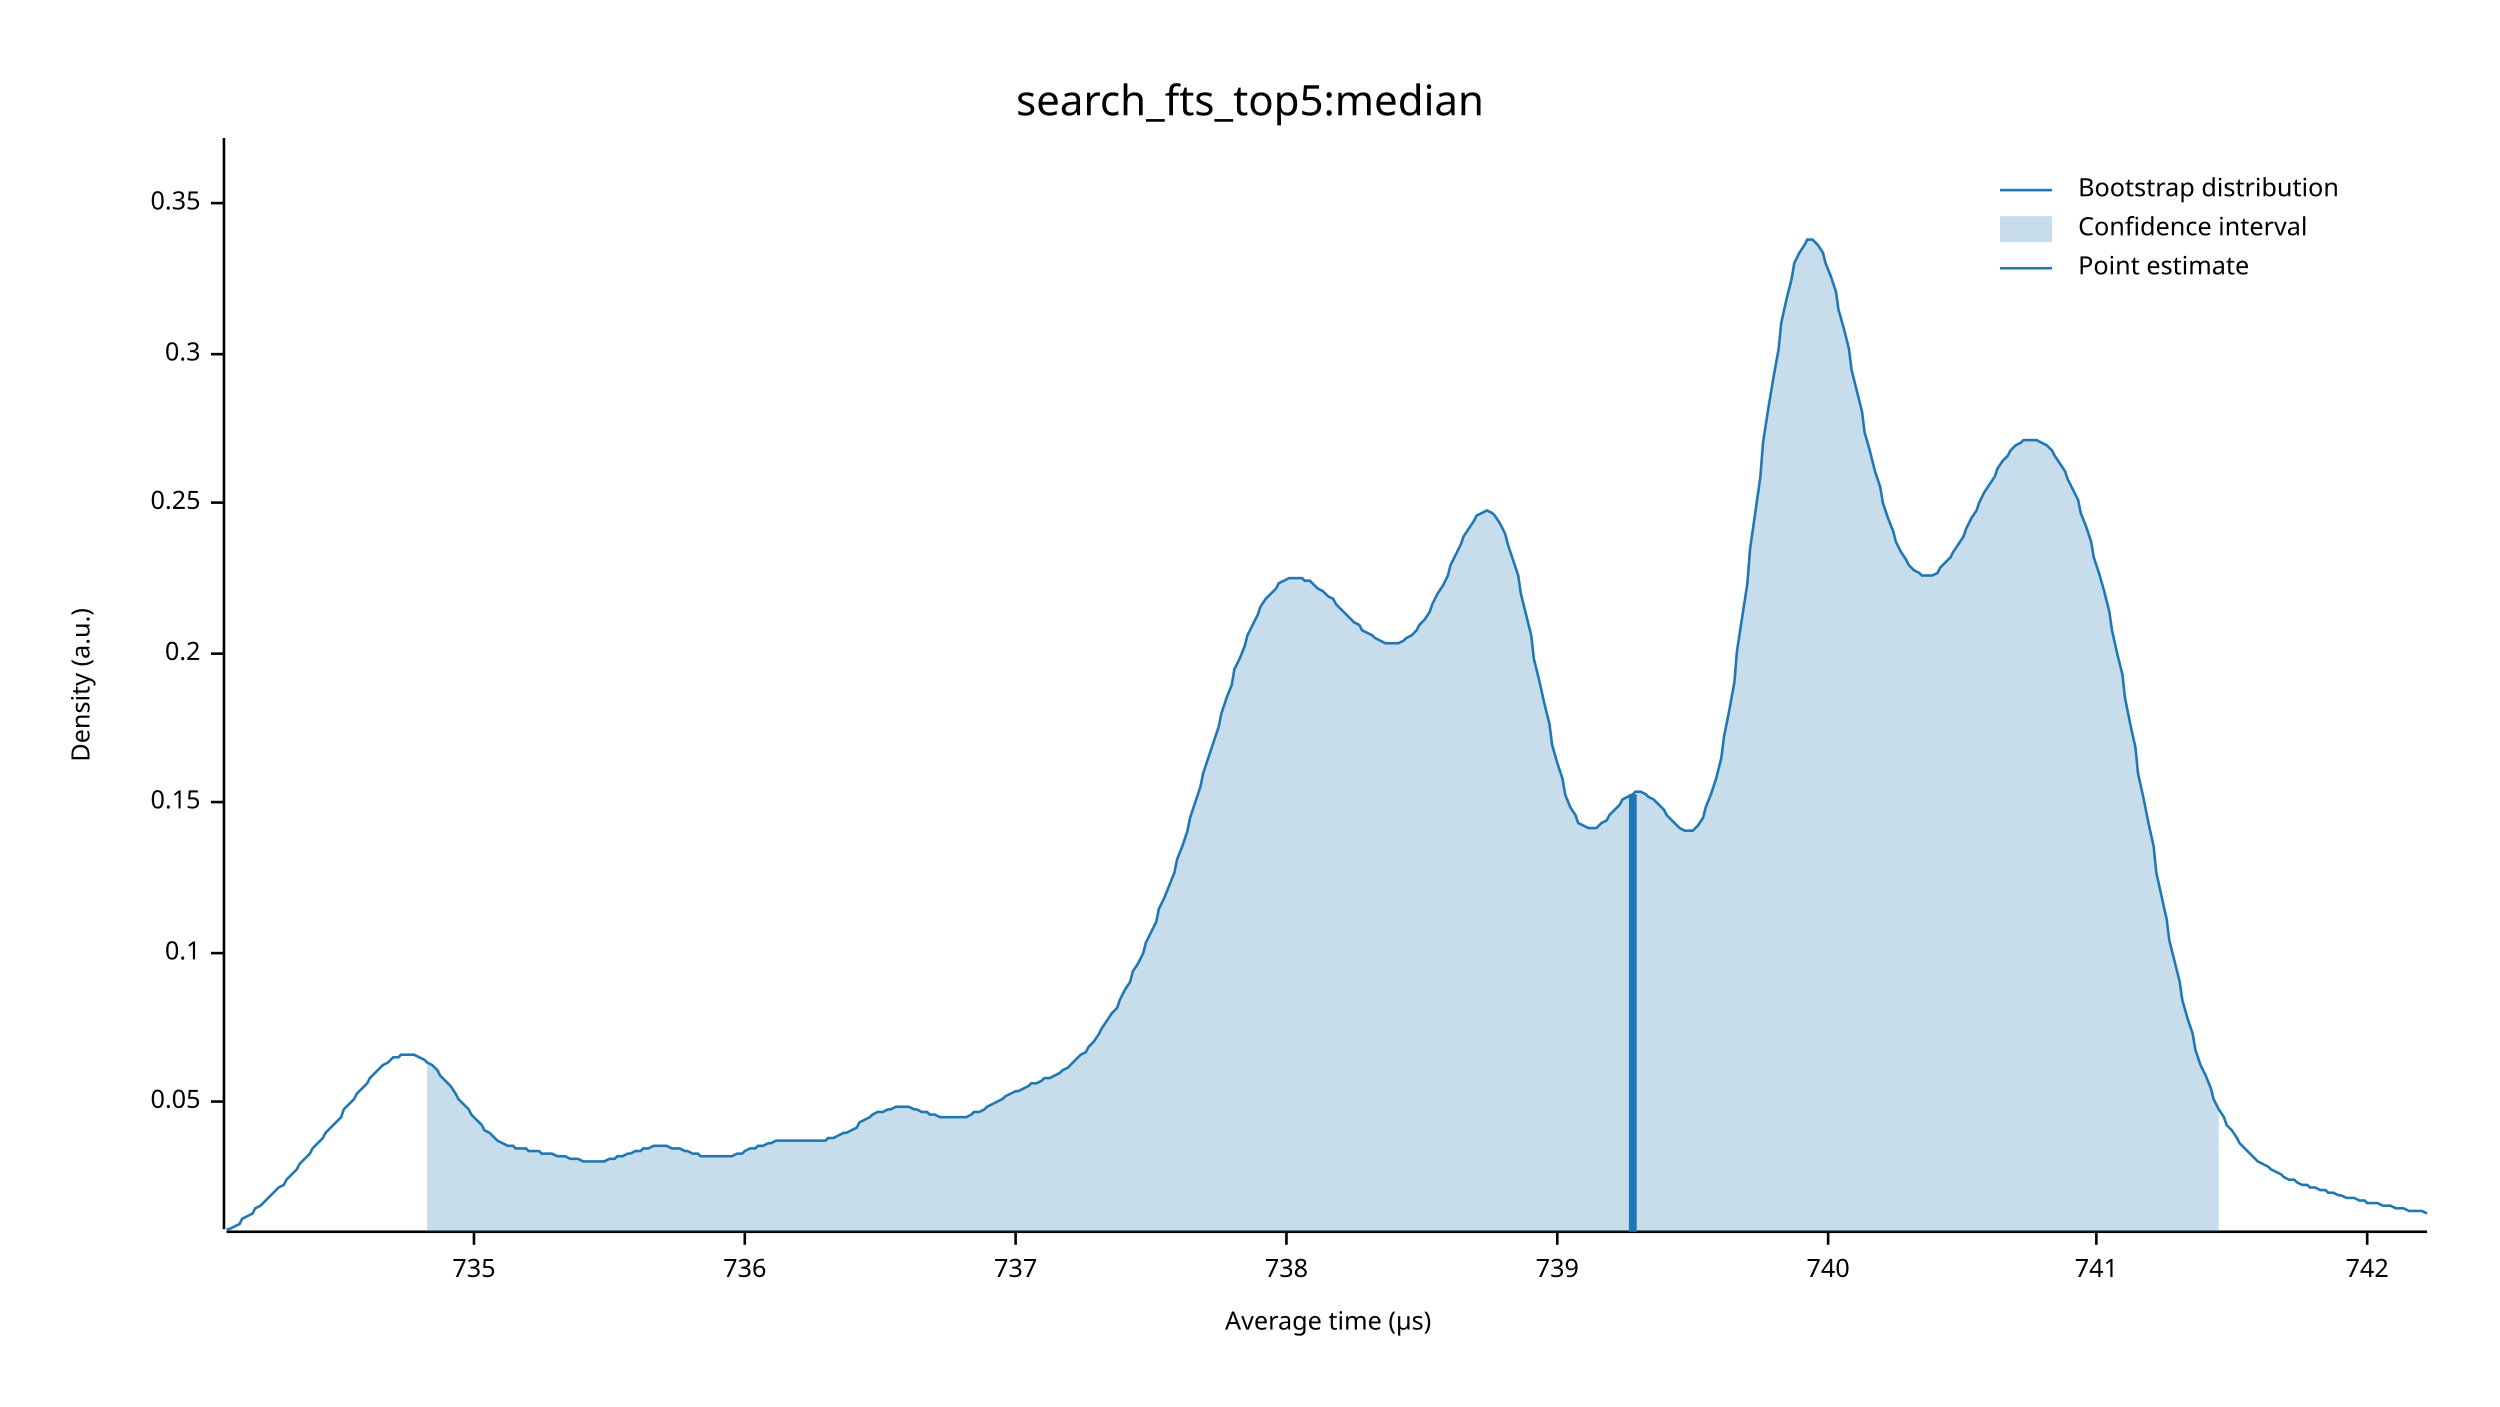
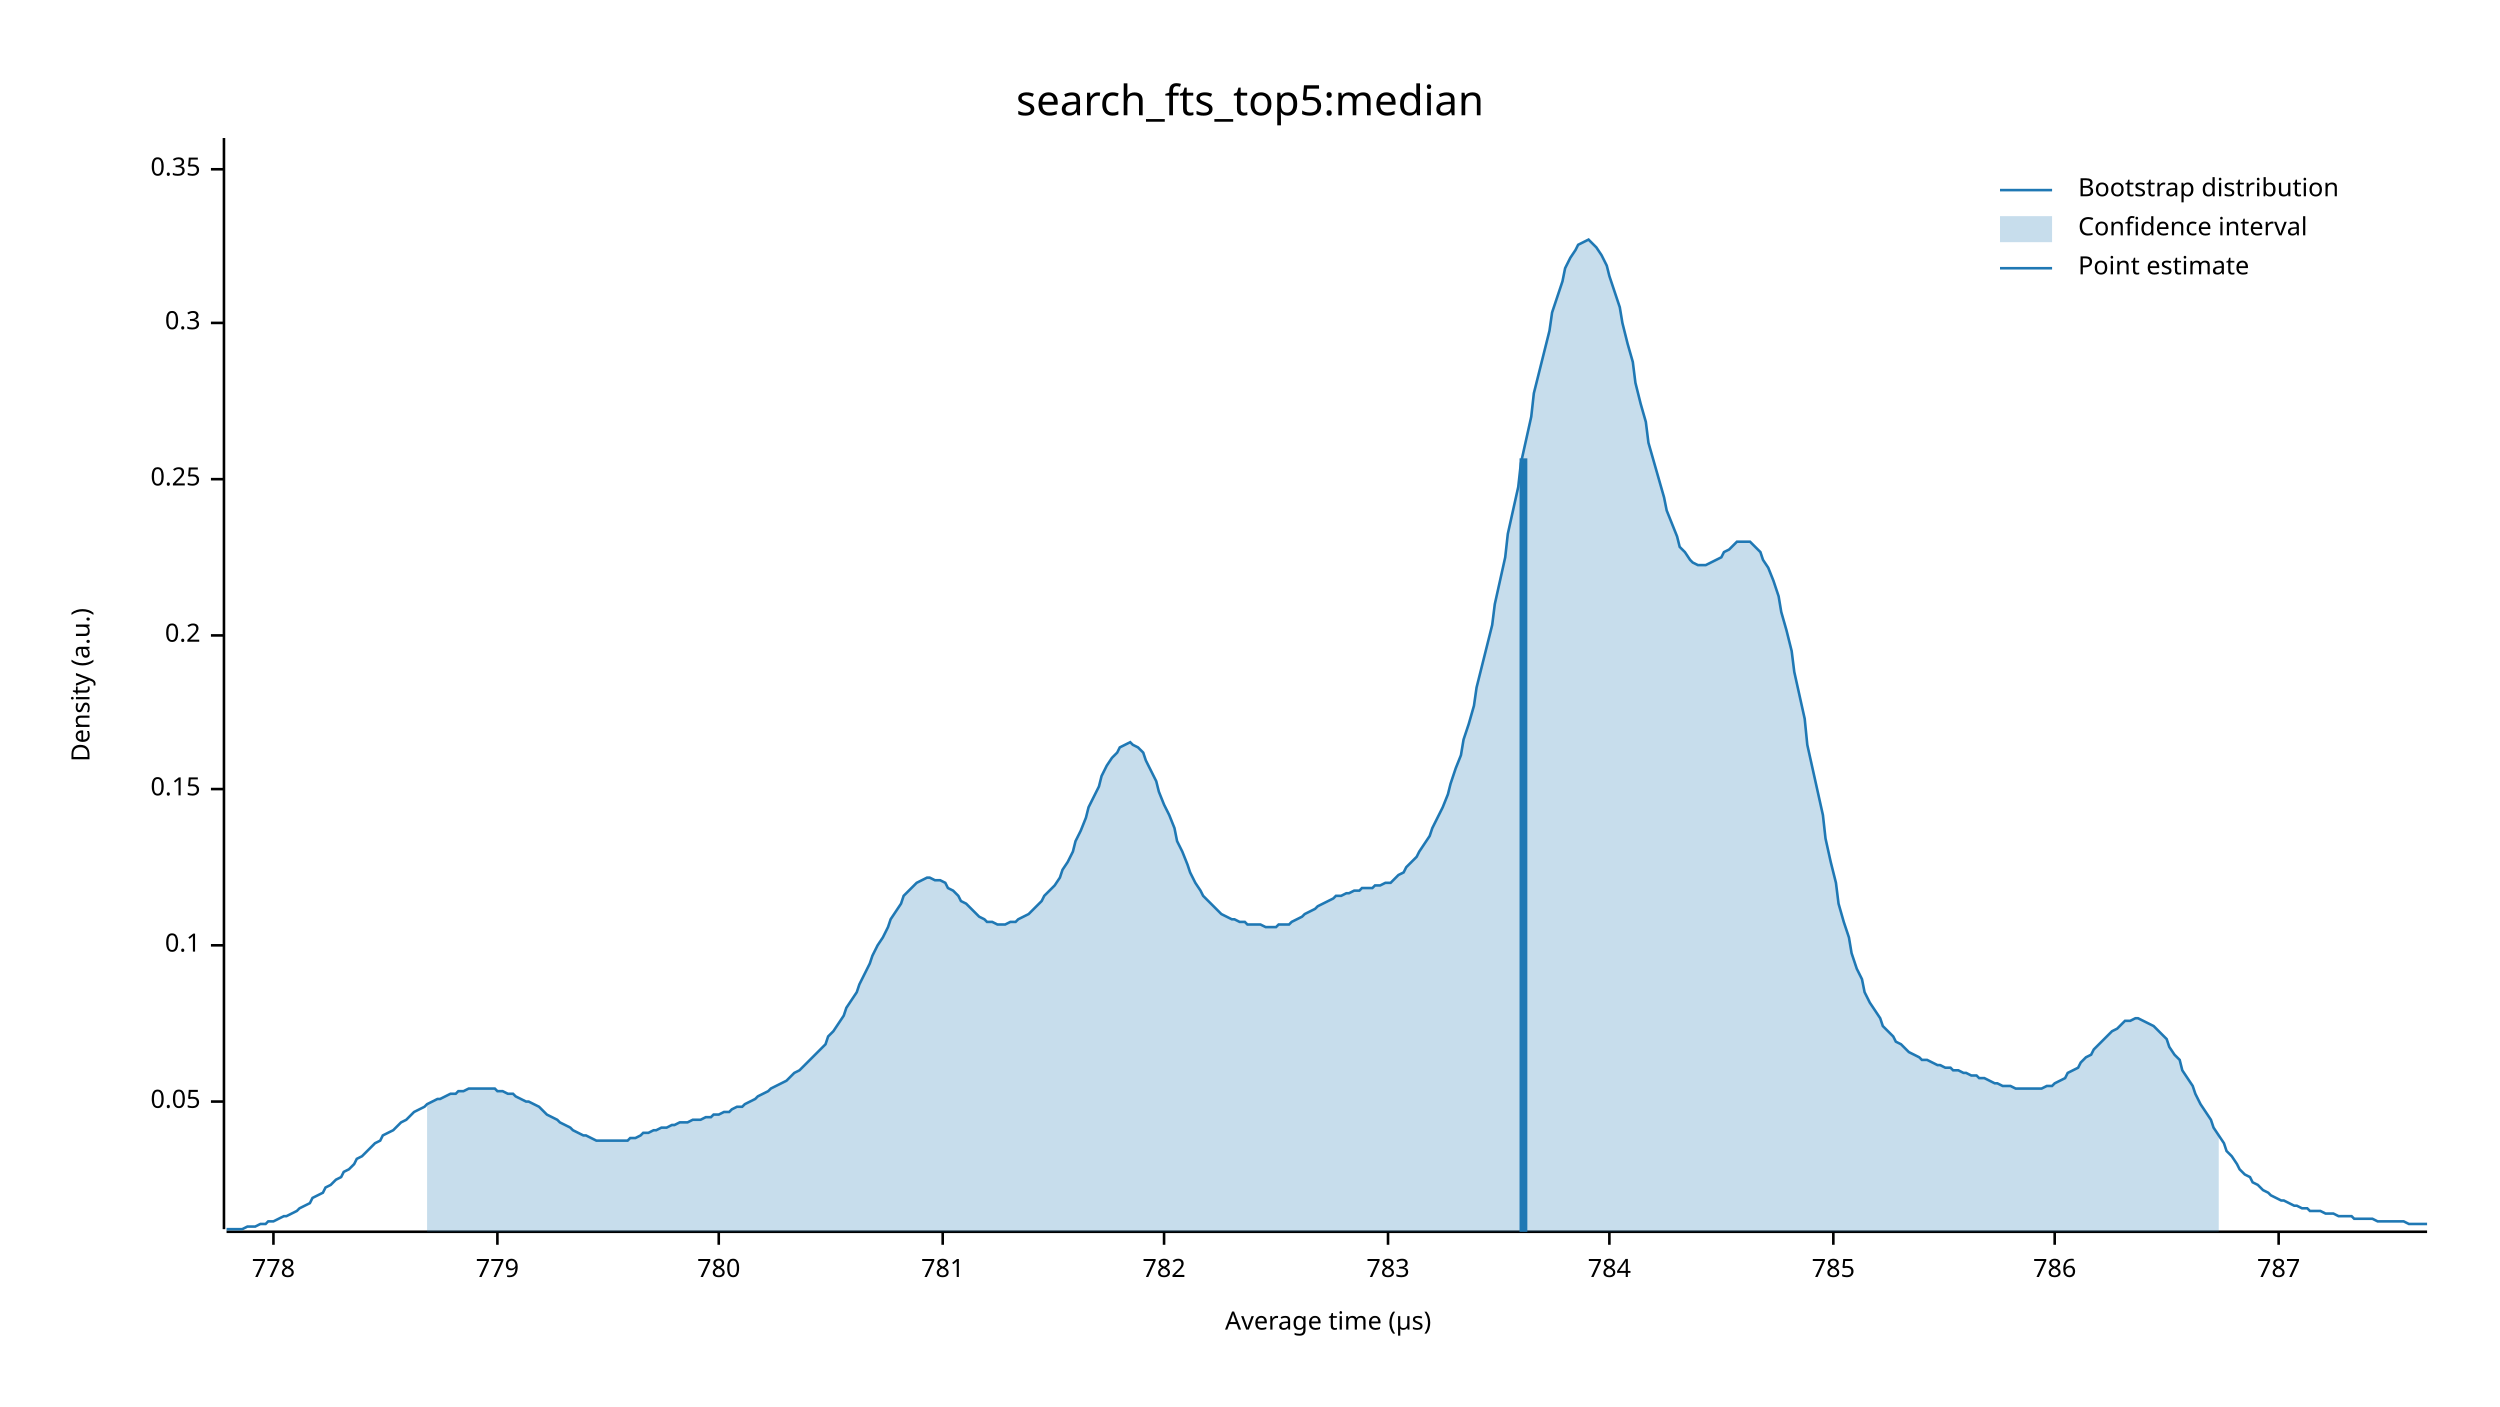
<svg xmlns="http://www.w3.org/2000/svg" width="960" height="540" viewBox="0 0 960 540">
  <text x="480" y="32" dy="0.76em" text-anchor="middle" font-family="sans-serif" font-size="16.129" opacity="1" fill="#000000">
search_fts_top5:median
</text>
  <text x="27" y="263" dy="0.76em" text-anchor="middle" font-family="sans-serif" font-size="9.677" opacity="1" fill="#000000" transform="rotate(270, 27, 263)">
Density (a.u.)
</text>
  <text x="510" y="513" dy="-0.5ex" text-anchor="middle" font-family="sans-serif" font-size="9.677" opacity="1" fill="#000000">
Average time (µs)
</text>
  <polyline fill="none" opacity="1" stroke="#000000" stroke-width="1" points="86,53 86,472 " />
  <text x="77" y="423" dy="0.5ex" text-anchor="end" font-family="sans-serif" font-size="9.677" opacity="1" fill="#000000">
0.05
</text>
  <polyline fill="none" opacity="1" stroke="#000000" stroke-width="1" points="81,423 86,423 " />
-   <text x="77" y="366" dy="0.5ex" text-anchor="end" font-family="sans-serif" font-size="9.677" opacity="1" fill="#000000">
+   <text x="77" y="363" dy="0.5ex" text-anchor="end" font-family="sans-serif" font-size="9.677" opacity="1" fill="#000000">
0.1
</text>
-   <polyline fill="none" opacity="1" stroke="#000000" stroke-width="1" points="81,366 86,366 " />
-   <text x="77" y="308" dy="0.5ex" text-anchor="end" font-family="sans-serif" font-size="9.677" opacity="1" fill="#000000">
+   <polyline fill="none" opacity="1" stroke="#000000" stroke-width="1" points="81,363 86,363 " />
+   <text x="77" y="303" dy="0.5ex" text-anchor="end" font-family="sans-serif" font-size="9.677" opacity="1" fill="#000000">
0.15
</text>
-   <polyline fill="none" opacity="1" stroke="#000000" stroke-width="1" points="81,308 86,308 " />
-   <text x="77" y="251" dy="0.5ex" text-anchor="end" font-family="sans-serif" font-size="9.677" opacity="1" fill="#000000">
+   <polyline fill="none" opacity="1" stroke="#000000" stroke-width="1" points="81,303 86,303 " />
+   <text x="77" y="244" dy="0.5ex" text-anchor="end" font-family="sans-serif" font-size="9.677" opacity="1" fill="#000000">
0.2
</text>
-   <polyline fill="none" opacity="1" stroke="#000000" stroke-width="1" points="81,251 86,251 " />
-   <text x="77" y="193" dy="0.5ex" text-anchor="end" font-family="sans-serif" font-size="9.677" opacity="1" fill="#000000">
+   <polyline fill="none" opacity="1" stroke="#000000" stroke-width="1" points="81,244 86,244 " />
+   <text x="77" y="184" dy="0.5ex" text-anchor="end" font-family="sans-serif" font-size="9.677" opacity="1" fill="#000000">
0.25
</text>
-   <polyline fill="none" opacity="1" stroke="#000000" stroke-width="1" points="81,193 86,193 " />
-   <text x="77" y="136" dy="0.5ex" text-anchor="end" font-family="sans-serif" font-size="9.677" opacity="1" fill="#000000">
+   <polyline fill="none" opacity="1" stroke="#000000" stroke-width="1" points="81,184 86,184 " />
+   <text x="77" y="124" dy="0.5ex" text-anchor="end" font-family="sans-serif" font-size="9.677" opacity="1" fill="#000000">
0.3
</text>
-   <polyline fill="none" opacity="1" stroke="#000000" stroke-width="1" points="81,136 86,136 " />
-   <text x="77" y="78" dy="0.5ex" text-anchor="end" font-family="sans-serif" font-size="9.677" opacity="1" fill="#000000">
+   <polyline fill="none" opacity="1" stroke="#000000" stroke-width="1" points="81,124 86,124 " />
+   <text x="77" y="65" dy="0.5ex" text-anchor="end" font-family="sans-serif" font-size="9.677" opacity="1" fill="#000000">
0.35
</text>
-   <polyline fill="none" opacity="1" stroke="#000000" stroke-width="1" points="81,78 86,78 " />
+   <polyline fill="none" opacity="1" stroke="#000000" stroke-width="1" points="81,65 86,65 " />
  <polyline fill="none" opacity="1" stroke="#000000" stroke-width="1" points="87,473 932,473 " />
-   <text x="182" y="483" dy="0.76em" text-anchor="middle" font-family="sans-serif" font-size="9.677" opacity="1" fill="#000000">
- 735
+   <text x="105" y="483" dy="0.76em" text-anchor="middle" font-family="sans-serif" font-size="9.677" opacity="1" fill="#000000">
+ 778
</text>
-   <polyline fill="none" opacity="1" stroke="#000000" stroke-width="1" points="182,473 182,478 " />
-   <text x="286" y="483" dy="0.76em" text-anchor="middle" font-family="sans-serif" font-size="9.677" opacity="1" fill="#000000">
- 736
+   <polyline fill="none" opacity="1" stroke="#000000" stroke-width="1" points="105,473 105,478 " />
+   <text x="191" y="483" dy="0.76em" text-anchor="middle" font-family="sans-serif" font-size="9.677" opacity="1" fill="#000000">
+ 779
</text>
-   <polyline fill="none" opacity="1" stroke="#000000" stroke-width="1" points="286,473 286,478 " />
-   <text x="390" y="483" dy="0.76em" text-anchor="middle" font-family="sans-serif" font-size="9.677" opacity="1" fill="#000000">
- 737
+   <polyline fill="none" opacity="1" stroke="#000000" stroke-width="1" points="191,473 191,478 " />
+   <text x="276" y="483" dy="0.76em" text-anchor="middle" font-family="sans-serif" font-size="9.677" opacity="1" fill="#000000">
+ 780
</text>
-   <polyline fill="none" opacity="1" stroke="#000000" stroke-width="1" points="390,473 390,478 " />
-   <text x="494" y="483" dy="0.76em" text-anchor="middle" font-family="sans-serif" font-size="9.677" opacity="1" fill="#000000">
- 738
+   <polyline fill="none" opacity="1" stroke="#000000" stroke-width="1" points="276,473 276,478 " />
+   <text x="362" y="483" dy="0.76em" text-anchor="middle" font-family="sans-serif" font-size="9.677" opacity="1" fill="#000000">
+ 781
</text>
-   <polyline fill="none" opacity="1" stroke="#000000" stroke-width="1" points="494,473 494,478 " />
-   <text x="598" y="483" dy="0.76em" text-anchor="middle" font-family="sans-serif" font-size="9.677" opacity="1" fill="#000000">
- 739
+   <polyline fill="none" opacity="1" stroke="#000000" stroke-width="1" points="362,473 362,478 " />
+   <text x="447" y="483" dy="0.76em" text-anchor="middle" font-family="sans-serif" font-size="9.677" opacity="1" fill="#000000">
+ 782
</text>
-   <polyline fill="none" opacity="1" stroke="#000000" stroke-width="1" points="598,473 598,478 " />
-   <text x="702" y="483" dy="0.76em" text-anchor="middle" font-family="sans-serif" font-size="9.677" opacity="1" fill="#000000">
- 740
+   <polyline fill="none" opacity="1" stroke="#000000" stroke-width="1" points="447,473 447,478 " />
+   <text x="533" y="483" dy="0.76em" text-anchor="middle" font-family="sans-serif" font-size="9.677" opacity="1" fill="#000000">
+ 783
</text>
-   <polyline fill="none" opacity="1" stroke="#000000" stroke-width="1" points="702,473 702,478 " />
-   <text x="805" y="483" dy="0.76em" text-anchor="middle" font-family="sans-serif" font-size="9.677" opacity="1" fill="#000000">
- 741
+   <polyline fill="none" opacity="1" stroke="#000000" stroke-width="1" points="533,473 533,478 " />
+   <text x="618" y="483" dy="0.76em" text-anchor="middle" font-family="sans-serif" font-size="9.677" opacity="1" fill="#000000">
+ 784
</text>
-   <polyline fill="none" opacity="1" stroke="#000000" stroke-width="1" points="805,473 805,478 " />
-   <text x="909" y="483" dy="0.76em" text-anchor="middle" font-family="sans-serif" font-size="9.677" opacity="1" fill="#000000">
- 742
+   <polyline fill="none" opacity="1" stroke="#000000" stroke-width="1" points="618,473 618,478 " />
+   <text x="704" y="483" dy="0.76em" text-anchor="middle" font-family="sans-serif" font-size="9.677" opacity="1" fill="#000000">
+ 785
</text>
-   <polyline fill="none" opacity="1" stroke="#000000" stroke-width="1" points="909,473 909,478 " />
-   <polyline fill="none" opacity="1" stroke="#1F78B4" stroke-width="1" points="87,472 88,472 90,471 92,470 93,468 95,467 97,466 98,464 100,463 102,461 103,460 105,458 107,456 109,455 110,453 112,451 114,449 115,447 117,445 119,443 120,441 122,439 124,437 125,435 127,433 129,431 131,429 132,426 134,424 136,422 137,420 139,418 141,416 142,414 144,412 146,410 147,409 149,408 151,406 153,406 154,405 156,405 158,405 159,405 161,406 163,407 164,408 166,409 168,411 169,413 171,415 173,417 175,420 176,422 178,424 180,426 181,428 183,430 185,432 186,434 188,435 190,437 191,438 193,439 195,440 197,440 198,441 200,441 202,441 203,442 205,442 207,442 208,443 210,443 212,443 214,444 215,444 217,444 219,445 220,445 222,445 224,446 225,446 227,446 229,446 230,446 232,446 234,445 236,445 237,444 239,444 241,443 242,443 244,442 246,442 247,441 249,441 251,440 252,440 254,440 256,440 258,441 259,441 261,441 263,442 264,442 266,443 268,443 269,444 271,444 273,444 274,444 276,444 278,444 280,444 281,444 283,443 285,443 286,442 288,441 290,441 291,440 293,440 295,439 296,439 298,438 300,438 302,438 303,438 305,438 307,438 308,438 310,438 312,438 313,438 315,438 317,438 318,437 320,437 322,436 324,435 325,435 327,434 329,433 330,431 332,430 334,429 335,428 337,427 339,427 341,426 342,426 344,425 346,425 347,425 349,425 351,426 352,426 354,427 356,427 357,428 359,428 361,429 363,429 364,429 366,429 368,429 369,429 371,429 373,428 374,427 376,427 378,426 379,425 381,424 383,423 385,422 386,421 388,420 390,419 391,419 393,418 395,417 396,416 398,416 400,415 401,414 403,414 405,413 407,412 408,411 410,410 412,408 413,407 415,405 417,404 418,402 420,400 422,397 423,395 425,392 427,389 429,387 430,384 432,380 434,377 435,373 437,370 439,366 440,362 442,358 444,354 445,349 447,345 449,340 451,335 452,330 454,325 456,319 457,314 459,308 461,302 462,297 464,291 466,285 468,279 469,274 471,268 473,263 474,257 476,253 478,248 479,244 481,240 483,236 484,233 486,230 488,228 490,226 491,224 493,223 495,222 496,222 498,222 500,222 501,223 503,223 505,225 506,226 508,227 510,229 512,230 513,232 515,234 517,236 518,237 520,239 522,240 523,242 525,243 527,244 528,245 530,246 532,247 534,247 535,247 537,247 539,246 540,245 542,244 544,242 545,240 547,238 549,235 550,232 552,228 554,225 556,221 557,217 559,213 561,209 562,206 564,203 566,200 567,198 569,197 571,196 573,197 574,198 576,201 578,205 579,209 581,215 583,221 584,228 586,236 588,244 589,253 591,261 593,270 595,278 596,286 598,293 600,299 601,305 603,310 605,313 606,316 608,317 610,318 611,318 613,318 615,316 617,315 618,313 620,311 622,309 623,307 625,306 627,305 628,304 630,304 632,305 633,306 635,307 637,309 639,311 640,313 642,315 644,317 645,318 647,319 649,319 650,319 652,317 654,314 655,310 657,305 659,299 661,291 662,283 664,273 666,262 667,250 669,237 671,224 672,211 674,197 676,183 677,170 679,157 681,145 683,134 684,124 686,115 688,107 689,101 691,97 693,94 694,92 696,92 698,94 700,97 701,101 703,106 705,112 706,119 708,126 710,134 711,142 713,150 715,158 716,166 718,173 720,181 722,187 723,193 725,199 727,204 728,208 730,212 732,215 733,217 735,219 737,220 738,221 740,221 742,221 744,220 745,218 747,216 749,214 750,212 752,209 754,206 755,203 757,199 759,196 760,193 762,189 764,186 766,183 767,180 769,177 771,175 772,173 774,171 776,170 777,169 779,169 781,169 782,169 784,170 786,171 788,173 789,175 791,178 793,181 794,184 796,188 798,192 799,197 801,202 803,208 804,214 806,220 808,227 810,235 811,242 813,251 815,259 816,268 818,278 820,287 821,297 823,306 825,316 827,325 828,335 830,344 832,353 833,361 835,369 837,377 838,384 840,391 842,397 843,403 845,409 847,413 849,418 850,422 852,426 854,429 855,432 857,434 859,437 860,439 862,441 864,443 865,444 867,446 869,447 871,448 872,449 874,450 876,451 877,452 879,453 881,453 882,454 884,455 886,455 887,456 889,456 891,457 893,457 894,458 896,458 898,459 899,459 901,460 903,460 904,460 906,461 908,461 909,462 911,462 913,462 915,463 916,463 918,463 920,464 921,464 923,464 925,465 926,465 928,465 930,465 932,466 " />
-   <polygon opacity="0.25" fill="#1F78B4" points="164,408 166,409 168,411 169,413 171,415 173,417 175,420 176,422 178,424 180,426 181,428 183,430 185,432 186,434 188,435 190,437 191,438 193,439 195,440 197,440 198,441 200,441 202,441 203,442 205,442 207,442 208,443 210,443 212,443 214,444 215,444 217,444 219,445 220,445 222,445 224,446 225,446 227,446 229,446 230,446 232,446 234,445 236,445 237,444 239,444 241,443 242,443 244,442 246,442 247,441 249,441 251,440 252,440 254,440 256,440 258,441 259,441 261,441 263,442 264,442 266,443 268,443 269,444 271,444 273,444 274,444 276,444 278,444 280,444 281,444 283,443 285,443 286,442 288,441 290,441 291,440 293,440 295,439 296,439 298,438 300,438 302,438 303,438 305,438 307,438 308,438 310,438 312,438 313,438 315,438 317,438 318,437 320,437 322,436 324,435 325,435 327,434 329,433 330,431 332,430 334,429 335,428 337,427 339,427 341,426 342,426 344,425 346,425 347,425 349,425 351,426 352,426 354,427 356,427 357,428 359,428 361,429 363,429 364,429 366,429 368,429 369,429 371,429 373,428 374,427 376,427 378,426 379,425 381,424 383,423 385,422 386,421 388,420 390,419 391,419 393,418 395,417 396,416 398,416 400,415 401,414 403,414 405,413 407,412 408,411 410,410 412,408 413,407 415,405 417,404 418,402 420,400 422,397 423,395 425,392 427,389 429,387 430,384 432,380 434,377 435,373 437,370 439,366 440,362 442,358 444,354 445,349 447,345 449,340 451,335 452,330 454,325 456,319 457,314 459,308 461,302 462,297 464,291 466,285 468,279 469,274 471,268 473,263 474,257 476,253 478,248 479,244 481,240 483,236 484,233 486,230 488,228 490,226 491,224 493,223 495,222 496,222 498,222 500,222 501,223 503,223 505,225 506,226 508,227 510,229 512,230 513,232 515,234 517,236 518,237 520,239 522,240 523,242 525,243 527,244 528,245 530,246 532,247 534,247 535,247 537,247 539,246 540,245 542,244 544,242 545,240 547,238 549,235 550,232 552,228 554,225 556,221 557,217 559,213 561,209 562,206 564,203 566,200 567,198 569,197 571,196 573,197 574,198 576,201 578,205 579,209 581,215 583,221 584,228 586,236 588,244 589,253 591,261 593,270 595,278 596,286 598,293 600,299 601,305 603,310 605,313 606,316 608,317 610,318 611,318 613,318 615,316 617,315 618,313 620,311 622,309 623,307 625,306 627,305 628,304 630,304 632,305 633,306 635,307 637,309 639,311 640,313 642,315 644,317 645,318 647,319 649,319 650,319 652,317 654,314 655,310 657,305 659,299 661,291 662,283 664,273 666,262 667,250 669,237 671,224 672,211 674,197 676,183 677,170 679,157 681,145 683,134 684,124 686,115 688,107 689,101 691,97 693,94 694,92 696,92 698,94 700,97 701,101 703,106 705,112 706,119 708,126 710,134 711,142 713,150 715,158 716,166 718,173 720,181 722,187 723,193 725,199 727,204 728,208 730,212 732,215 733,217 735,219 737,220 738,221 740,221 742,221 744,220 745,218 747,216 749,214 750,212 752,209 754,206 755,203 757,199 759,196 760,193 762,189 764,186 766,183 767,180 769,177 771,175 772,173 774,171 776,170 777,169 779,169 781,169 782,169 784,170 786,171 788,173 789,175 791,178 793,181 794,184 796,188 798,192 799,197 801,202 803,208 804,214 806,220 808,227 810,235 811,242 813,251 815,259 816,268 818,278 820,287 821,297 823,306 825,316 827,325 828,335 830,344 832,353 833,361 835,369 837,377 838,384 840,391 842,397 843,403 845,409 847,413 849,418 850,422 852,426 852,473 164,473 " />
-   <polyline fill="none" opacity="1" stroke="#1F78B4" stroke-width="3" points="627,473 627,305 " />
+   <polyline fill="none" opacity="1" stroke="#000000" stroke-width="1" points="704,473 704,478 " />
+   <text x="789" y="483" dy="0.76em" text-anchor="middle" font-family="sans-serif" font-size="9.677" opacity="1" fill="#000000">
+ 786
+ </text>
+   <polyline fill="none" opacity="1" stroke="#000000" stroke-width="1" points="789,473 789,478 " />
+   <text x="875" y="483" dy="0.76em" text-anchor="middle" font-family="sans-serif" font-size="9.677" opacity="1" fill="#000000">
+ 787
+ </text>
+   <polyline fill="none" opacity="1" stroke="#000000" stroke-width="1" points="875,473 875,478 " />
+   <polyline fill="none" opacity="1" stroke="#1F78B4" stroke-width="1" points="87,472 88,472 90,472 92,472 93,472 95,471 97,471 98,471 100,470 102,470 103,469 105,469 107,468 109,467 110,467 112,466 114,465 115,464 117,463 119,462 120,460 122,459 124,458 125,456 127,455 129,453 131,452 132,450 134,449 136,447 137,445 139,444 141,442 142,441 144,439 146,438 147,436 149,435 151,434 153,432 154,431 156,430 158,428 159,427 161,426 163,425 164,424 166,423 168,422 169,422 171,421 173,420 175,420 176,419 178,419 180,418 181,418 183,418 185,418 186,418 188,418 190,418 191,419 193,419 195,420 197,420 198,421 200,422 202,423 203,423 205,424 207,425 208,426 210,428 212,429 214,430 215,431 217,432 219,433 220,434 222,435 224,436 225,436 227,437 229,438 230,438 232,438 234,438 236,438 237,438 239,438 241,438 242,437 244,437 246,436 247,435 249,435 251,434 252,434 254,433 256,433 258,432 259,432 261,431 263,431 264,431 266,430 268,430 269,430 271,429 273,429 274,428 276,428 278,427 280,427 281,426 283,425 285,425 286,424 288,423 290,422 291,421 293,420 295,419 296,418 298,417 300,416 302,415 303,414 305,412 307,411 308,410 310,408 312,406 313,405 315,403 317,401 318,398 320,396 322,393 324,390 325,387 327,384 329,381 330,378 332,374 334,370 335,367 337,363 339,360 341,356 342,353 344,350 346,347 347,344 349,342 351,340 352,339 354,338 356,337 357,337 359,338 361,338 363,339 364,341 366,342 368,344 369,346 371,347 373,349 374,350 376,352 378,353 379,354 381,354 383,355 385,355 386,355 388,354 390,354 391,353 393,352 395,351 396,350 398,348 400,346 401,344 403,342 405,340 407,337 408,334 410,331 412,327 413,323 415,319 417,314 418,310 420,306 422,302 423,298 425,294 427,291 429,289 430,287 432,286 434,285 435,286 437,287 439,289 440,292 442,296 444,300 445,304 447,309 449,313 451,318 452,323 454,327 456,332 457,335 459,339 461,342 462,344 464,346 466,348 468,350 469,351 471,352 473,353 474,353 476,354 478,354 479,355 481,355 483,355 484,355 486,356 488,356 490,356 491,355 493,355 495,355 496,354 498,353 500,352 501,351 503,350 505,349 506,348 508,347 510,346 512,345 513,344 515,344 517,343 518,343 520,342 522,342 523,341 525,341 527,341 528,340 530,340 532,339 534,339 535,338 537,336 539,335 540,333 542,331 544,329 545,327 547,324 549,321 550,318 552,314 554,310 556,305 557,301 559,295 561,290 562,284 564,278 566,271 567,264 569,256 571,248 573,240 574,232 576,223 578,214 579,205 581,196 583,187 584,178 586,169 588,160 589,151 591,143 593,135 595,127 596,120 598,114 600,108 601,103 603,99 605,96 606,94 608,93 610,92 611,93 613,95 615,98 617,102 618,106 620,112 622,118 623,124 625,132 627,139 628,147 630,155 632,162 633,170 635,177 637,184 639,191 640,196 642,201 644,206 645,210 647,212 649,215 650,216 652,217 654,217 655,217 657,216 659,215 661,214 662,212 664,211 666,209 667,208 669,208 671,208 672,208 674,210 676,212 677,215 679,218 681,223 683,229 684,235 686,242 688,250 689,258 691,267 693,276 694,286 696,295 698,304 700,313 701,322 703,331 705,339 706,347 708,354 710,360 711,366 713,372 715,376 716,381 718,385 720,388 722,391 723,394 725,396 727,398 728,400 730,401 732,403 733,404 735,405 737,406 738,407 740,407 742,408 744,409 745,409 747,410 749,410 750,411 752,411 754,412 755,412 757,413 759,413 760,414 762,414 764,415 766,416 767,416 769,417 771,417 772,417 774,418 776,418 777,418 779,418 781,418 782,418 784,418 786,417 788,417 789,416 791,415 793,414 794,412 796,411 798,410 799,408 801,406 803,405 804,403 806,401 808,399 810,397 811,396 813,395 815,393 816,392 818,392 820,391 821,391 823,392 825,393 827,394 828,395 830,397 832,399 833,402 835,405 837,407 838,411 840,414 842,417 843,420 845,424 847,427 849,430 850,433 852,436 854,439 855,442 857,444 859,447 860,449 862,451 864,452 865,454 867,455 869,457 871,458 872,459 874,460 876,461 877,461 879,462 881,463 882,463 884,464 886,464 887,465 889,465 891,465 893,466 894,466 896,466 898,467 899,467 901,467 903,467 904,468 906,468 908,468 909,468 911,468 913,469 915,469 916,469 918,469 920,469 921,469 923,469 925,470 926,470 928,470 930,470 932,470 " />
+   <polygon opacity="0.25" fill="#1F78B4" points="164,424 166,423 168,422 169,422 171,421 173,420 175,420 176,419 178,419 180,418 181,418 183,418 185,418 186,418 188,418 190,418 191,419 193,419 195,420 197,420 198,421 200,422 202,423 203,423 205,424 207,425 208,426 210,428 212,429 214,430 215,431 217,432 219,433 220,434 222,435 224,436 225,436 227,437 229,438 230,438 232,438 234,438 236,438 237,438 239,438 241,438 242,437 244,437 246,436 247,435 249,435 251,434 252,434 254,433 256,433 258,432 259,432 261,431 263,431 264,431 266,430 268,430 269,430 271,429 273,429 274,428 276,428 278,427 280,427 281,426 283,425 285,425 286,424 288,423 290,422 291,421 293,420 295,419 296,418 298,417 300,416 302,415 303,414 305,412 307,411 308,410 310,408 312,406 313,405 315,403 317,401 318,398 320,396 322,393 324,390 325,387 327,384 329,381 330,378 332,374 334,370 335,367 337,363 339,360 341,356 342,353 344,350 346,347 347,344 349,342 351,340 352,339 354,338 356,337 357,337 359,338 361,338 363,339 364,341 366,342 368,344 369,346 371,347 373,349 374,350 376,352 378,353 379,354 381,354 383,355 385,355 386,355 388,354 390,354 391,353 393,352 395,351 396,350 398,348 400,346 401,344 403,342 405,340 407,337 408,334 410,331 412,327 413,323 415,319 417,314 418,310 420,306 422,302 423,298 425,294 427,291 429,289 430,287 432,286 434,285 435,286 437,287 439,289 440,292 442,296 444,300 445,304 447,309 449,313 451,318 452,323 454,327 456,332 457,335 459,339 461,342 462,344 464,346 466,348 468,350 469,351 471,352 473,353 474,353 476,354 478,354 479,355 481,355 483,355 484,355 486,356 488,356 490,356 491,355 493,355 495,355 496,354 498,353 500,352 501,351 503,350 505,349 506,348 508,347 510,346 512,345 513,344 515,344 517,343 518,343 520,342 522,342 523,341 525,341 527,341 528,340 530,340 532,339 534,339 535,338 537,336 539,335 540,333 542,331 544,329 545,327 547,324 549,321 550,318 552,314 554,310 556,305 557,301 559,295 561,290 562,284 564,278 566,271 567,264 569,256 571,248 573,240 574,232 576,223 578,214 579,205 581,196 583,187 584,178 586,169 588,160 589,151 591,143 593,135 595,127 596,120 598,114 600,108 601,103 603,99 605,96 606,94 608,93 610,92 611,93 613,95 615,98 617,102 618,106 620,112 622,118 623,124 625,132 627,139 628,147 630,155 632,162 633,170 635,177 637,184 639,191 640,196 642,201 644,206 645,210 647,212 649,215 650,216 652,217 654,217 655,217 657,216 659,215 661,214 662,212 664,211 666,209 667,208 669,208 671,208 672,208 674,210 676,212 677,215 679,218 681,223 683,229 684,235 686,242 688,250 689,258 691,267 693,276 694,286 696,295 698,304 700,313 701,322 703,331 705,339 706,347 708,354 710,360 711,366 713,372 715,376 716,381 718,385 720,388 722,391 723,394 725,396 727,398 728,400 730,401 732,403 733,404 735,405 737,406 738,407 740,407 742,408 744,409 745,409 747,410 749,410 750,411 752,411 754,412 755,412 757,413 759,413 760,414 762,414 764,415 766,416 767,416 769,417 771,417 772,417 774,418 776,418 777,418 779,418 781,418 782,418 784,418 786,417 788,417 789,416 791,415 793,414 794,412 796,411 798,410 799,408 801,406 803,405 804,403 806,401 808,399 810,397 811,396 813,395 815,393 816,392 818,392 820,391 821,391 823,392 825,393 827,394 828,395 830,397 832,399 833,402 835,405 837,407 838,411 840,414 842,417 843,420 845,424 847,427 849,430 850,433 852,436 852,473 164,473 " />
+   <polyline fill="none" opacity="1" stroke="#1F78B4" stroke-width="3" points="585,473 585,176 " />
  <text x="798" y="68" dy="0.76em" text-anchor="start" font-family="sans-serif" font-size="9.677" opacity="1" fill="#000000">
Bootstrap distribution
</text>
  <text x="798" y="83" dy="0.76em" text-anchor="start" font-family="sans-serif" font-size="9.677" opacity="1" fill="#000000">
Confidence interval
</text>
  <text x="798" y="98" dy="0.76em" text-anchor="start" font-family="sans-serif" font-size="9.677" opacity="1" fill="#000000">
Point estimate
</text>
  <polyline fill="none" opacity="1" stroke="#1F78B4" stroke-width="1" points="768,73 788,73 " />
  <rect x="768" y="83" width="20" height="10" opacity="0.25" fill="#1F78B4" stroke="none" />
  <polyline fill="none" opacity="1" stroke="#1F78B4" stroke-width="1" points="768,103 788,103 " />
</svg>
